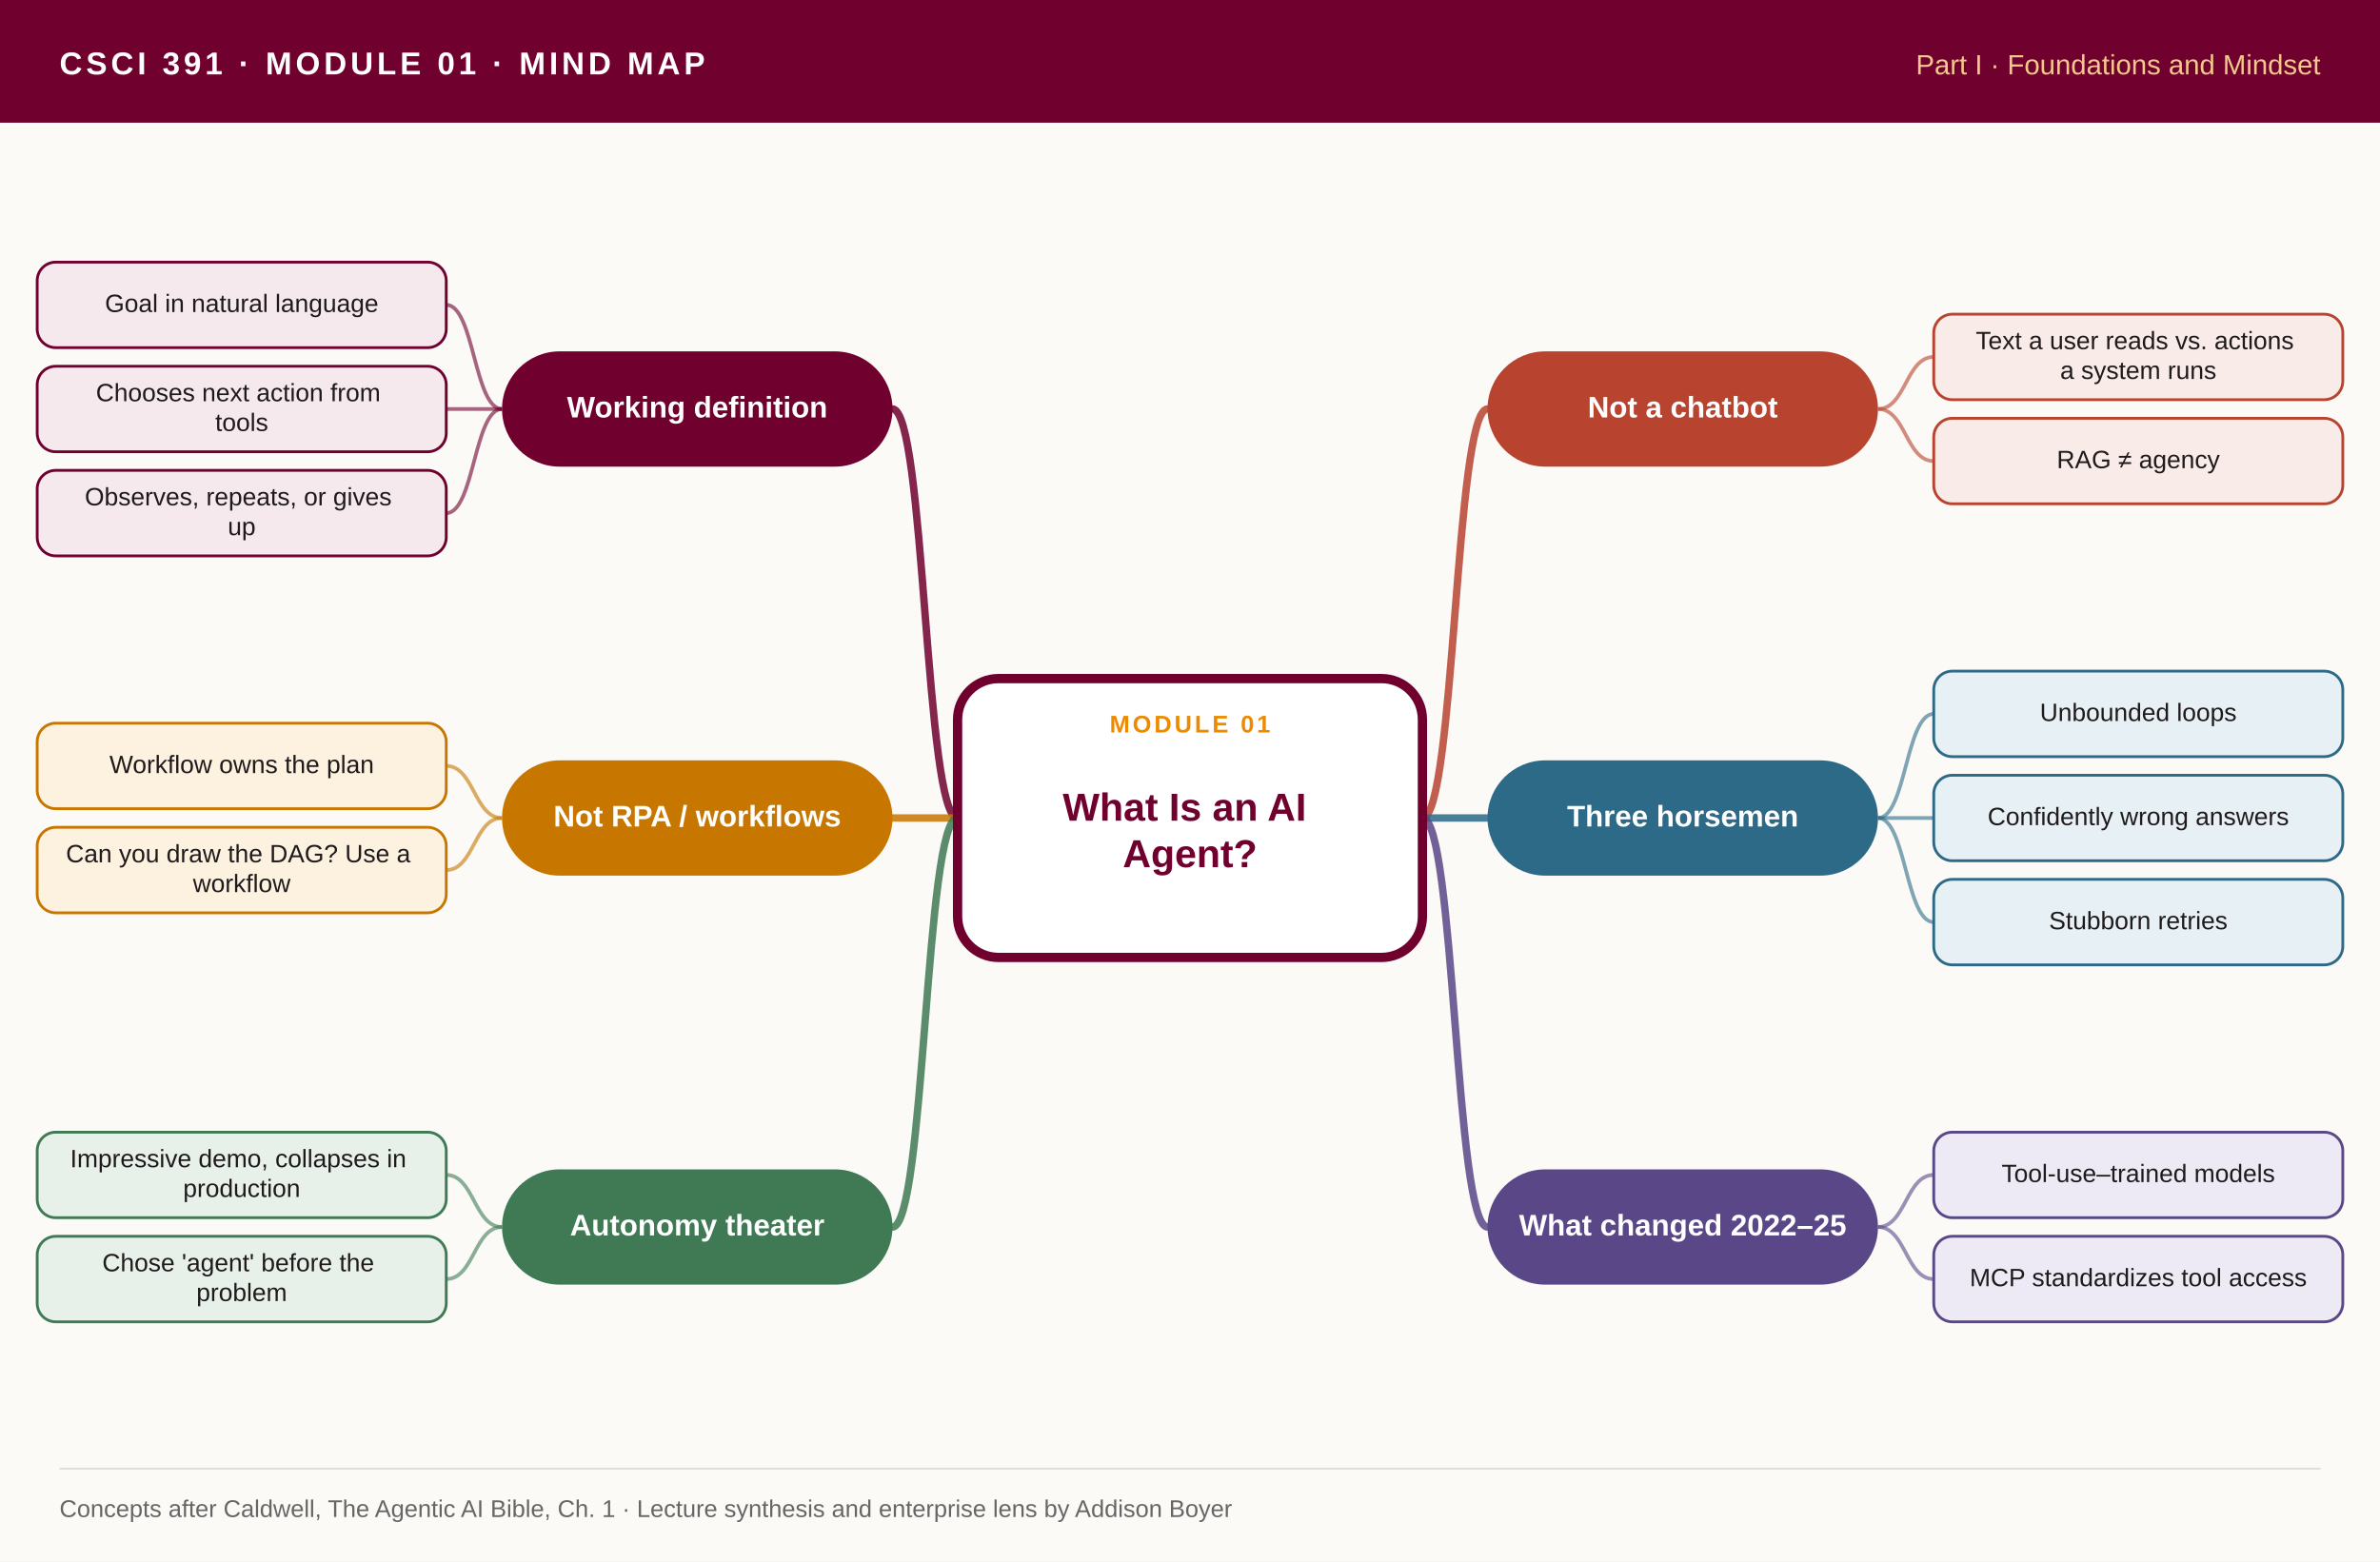
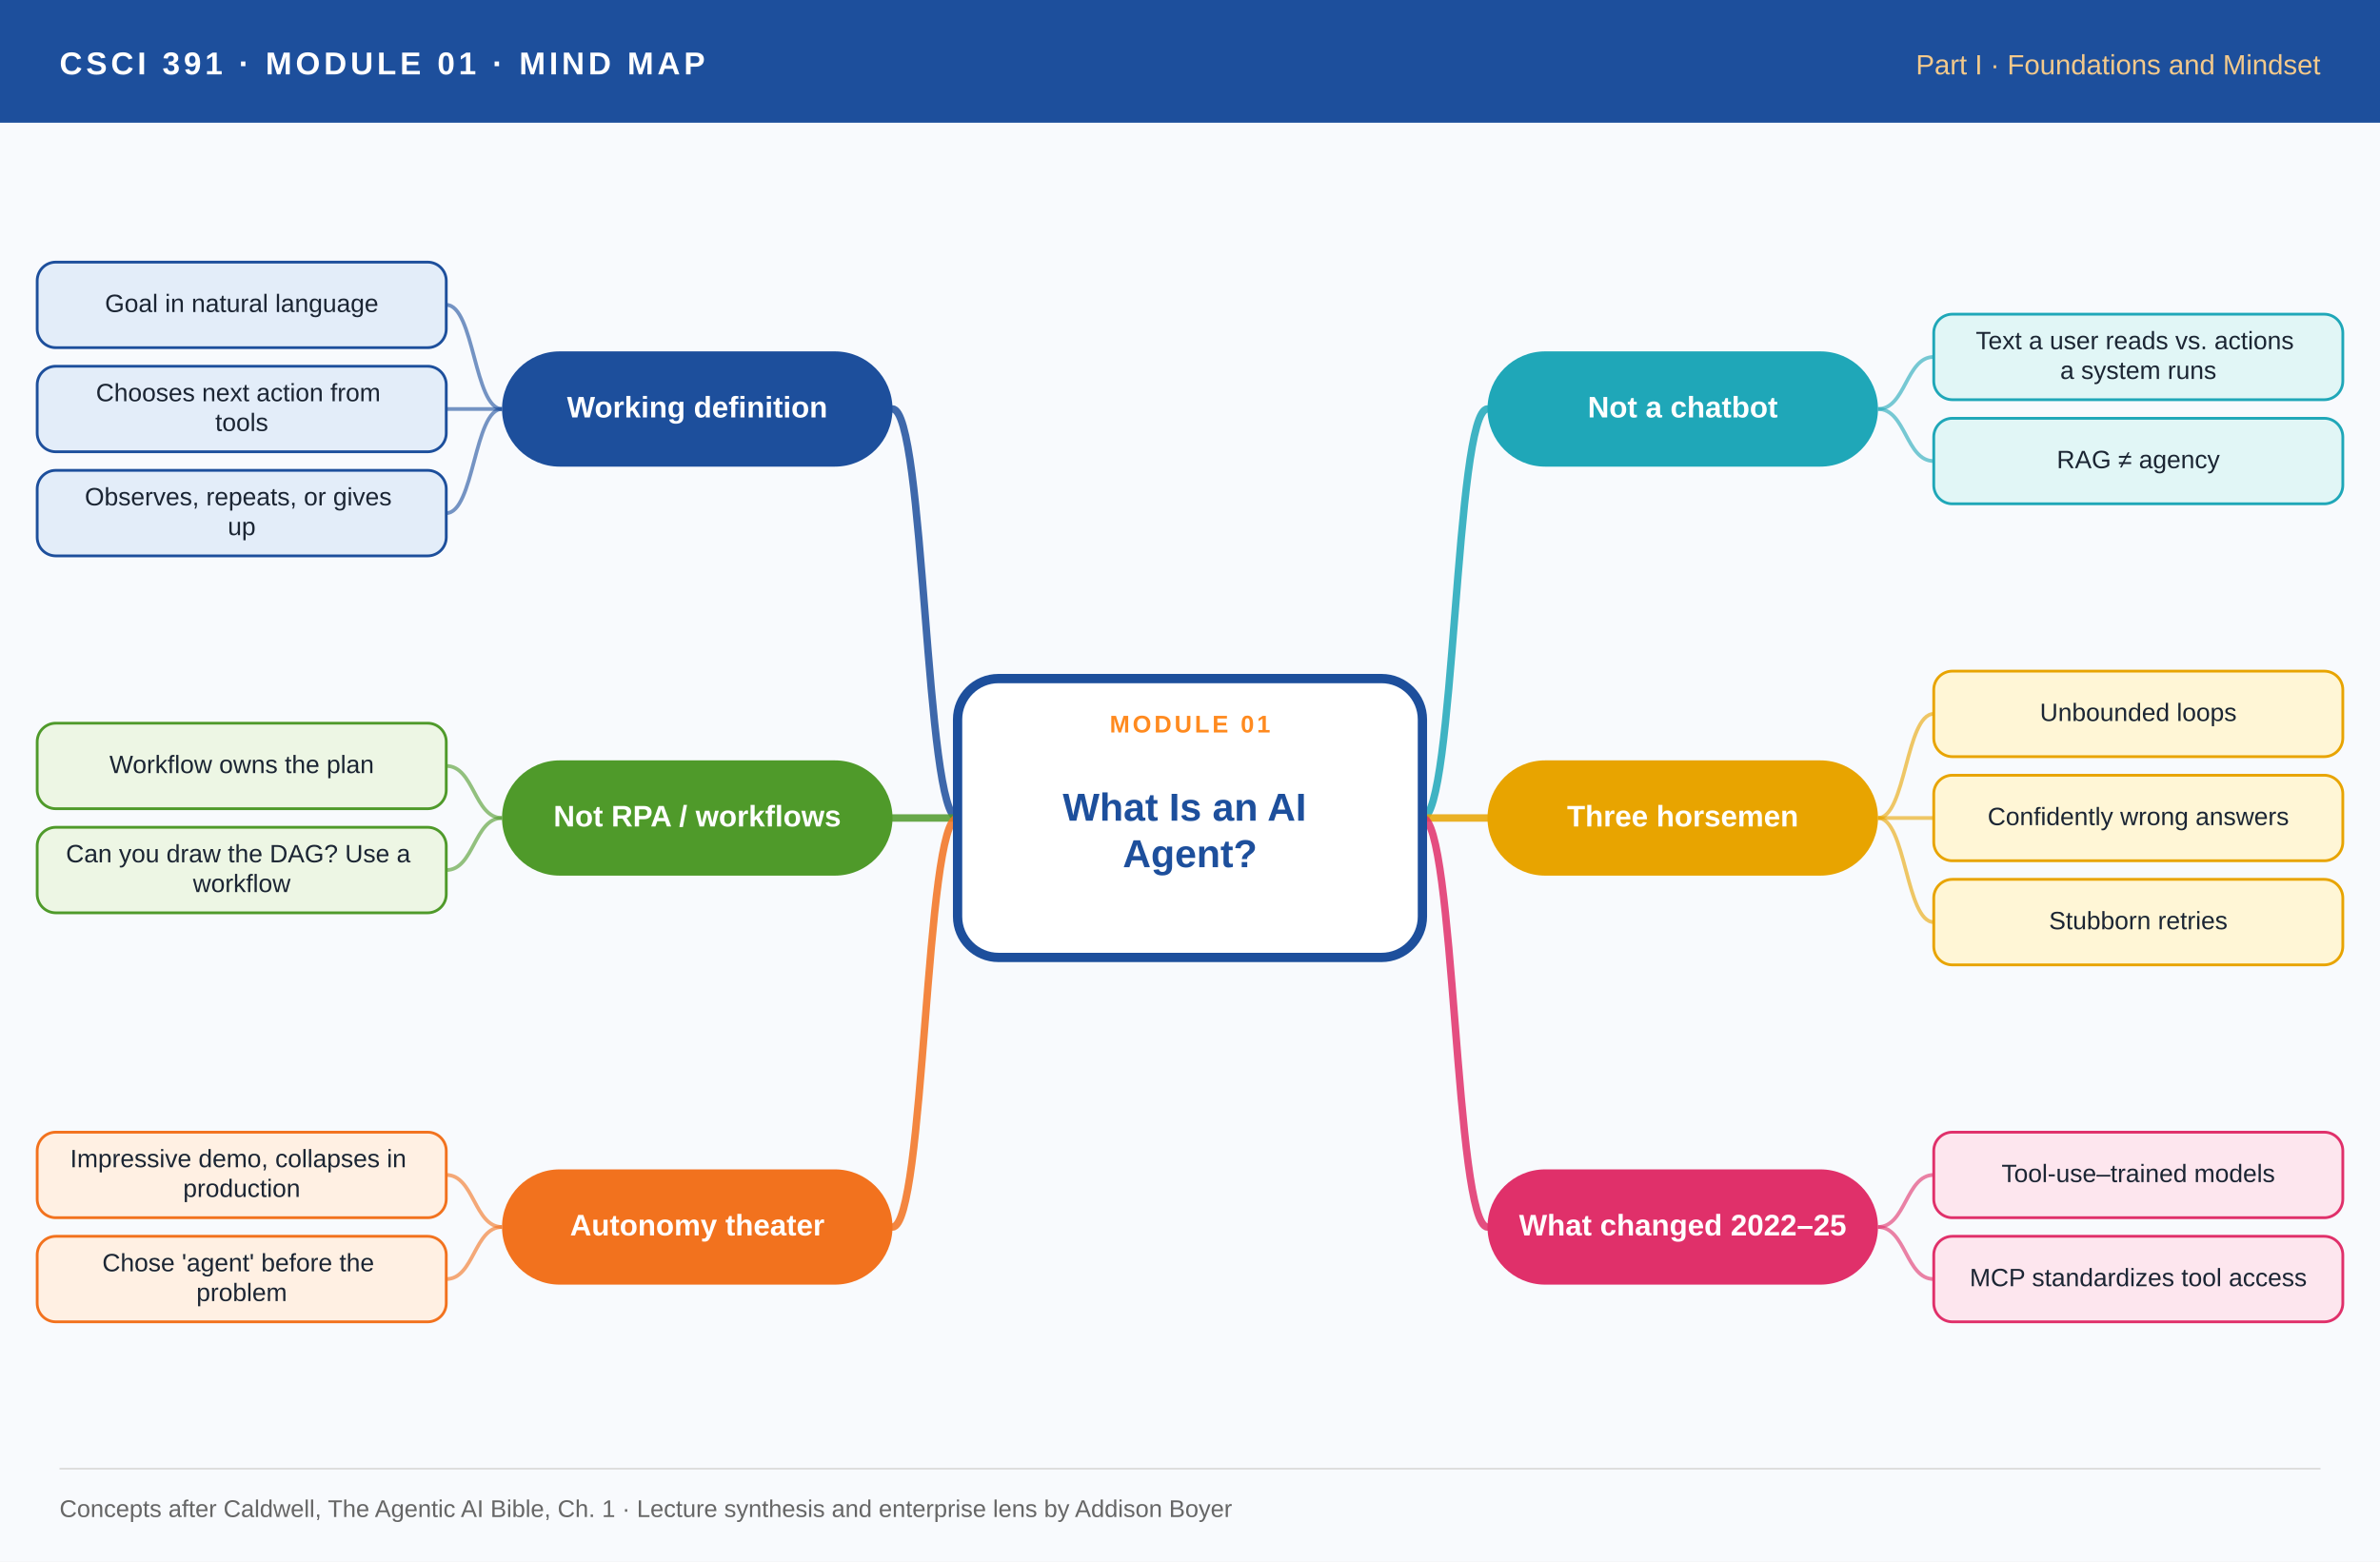
<svg xmlns="http://www.w3.org/2000/svg" viewBox="0 0 1280 840" width="1280" height="840" font-family="'Segoe UI', 'Helvetica Neue', Arial, sans-serif">
-   <rect width="100%" height="100%" fill="#fbfaf7" />
-   <rect width="1280" height="66" fill="#70002e" />
+   <rect width="100%" height="100%" fill="#f8fafd" />
+   <rect width="1280" height="66" fill="#1d4f9c" />
  <text x="32" y="40" fill="#fff" font-size="17" font-weight="700" letter-spacing="2">CSCI 391 · MODULE 01 · MIND MAP</text>
  <text x="1248" y="40" fill="#f3c98b" font-size="15" text-anchor="end">Part I · Foundations and Mindset</text>
-   <path d="M515,440 C497.5,440 497.5,220 480,220" fill="none" stroke="#70002e" stroke-width="4" stroke-linecap="round" opacity=".85" />
-   <path d="M270,220 C255.0,220 255.0,164.0 240,164.0" fill="none" stroke="#70002e" stroke-width="2" opacity=".6" />
-   <path d="M270,220 C255.0,220 255.0,220.0 240,220.0" fill="none" stroke="#70002e" stroke-width="2" opacity=".6" />
-   <path d="M270,220 C255.0,220 255.0,276.0 240,276.0" fill="none" stroke="#70002e" stroke-width="2" opacity=".6" />
-   <path d="M765,440 C782.5,440 782.5,220 800,220" fill="none" stroke="#b8432f" stroke-width="4" stroke-linecap="round" opacity=".85" />
-   <path d="M1010,220 C1025.0,220 1025.0,192.0 1040,192.0" fill="none" stroke="#b8432f" stroke-width="2" opacity=".6" />
-   <path d="M1010,220 C1025.0,220 1025.0,248.0 1040,248.0" fill="none" stroke="#b8432f" stroke-width="2" opacity=".6" />
-   <path d="M515,440 C497.5,440 497.5,440 480,440" fill="none" stroke="#c77700" stroke-width="4" stroke-linecap="round" opacity=".85" />
-   <path d="M270,440 C255.0,440 255.0,412.0 240,412.0" fill="none" stroke="#c77700" stroke-width="2" opacity=".6" />
-   <path d="M270,440 C255.0,440 255.0,468.0 240,468.0" fill="none" stroke="#c77700" stroke-width="2" opacity=".6" />
-   <path d="M765,440 C782.5,440 782.5,440 800,440" fill="none" stroke="#2d6a87" stroke-width="4" stroke-linecap="round" opacity=".85" />
-   <path d="M1010,440 C1025.0,440 1025.0,384.0 1040,384.0" fill="none" stroke="#2d6a87" stroke-width="2" opacity=".6" />
-   <path d="M1010,440 C1025.0,440 1025.0,440.0 1040,440.0" fill="none" stroke="#2d6a87" stroke-width="2" opacity=".6" />
-   <path d="M1010,440 C1025.0,440 1025.0,496.0 1040,496.0" fill="none" stroke="#2d6a87" stroke-width="2" opacity=".6" />
-   <path d="M515,440 C497.5,440 497.5,660 480,660" fill="none" stroke="#3f7a55" stroke-width="4" stroke-linecap="round" opacity=".85" />
-   <path d="M270,660 C255.0,660 255.0,632.0 240,632.0" fill="none" stroke="#3f7a55" stroke-width="2" opacity=".6" />
-   <path d="M270,660 C255.0,660 255.0,688.0 240,688.0" fill="none" stroke="#3f7a55" stroke-width="2" opacity=".6" />
-   <path d="M765,440 C782.5,440 782.5,660 800,660" fill="none" stroke="#5a4787" stroke-width="4" stroke-linecap="round" opacity=".85" />
-   <path d="M1010,660 C1025.0,660 1025.0,632.0 1040,632.0" fill="none" stroke="#5a4787" stroke-width="2" opacity=".6" />
-   <path d="M1010,660 C1025.0,660 1025.0,688.0 1040,688.0" fill="none" stroke="#5a4787" stroke-width="2" opacity=".6" />
-   <rect x="270" y="189" width="210" height="62" rx="31" fill="#70002e" />
+   <path d="M515,440 C497.5,440 497.5,220 480,220" fill="none" stroke="#1d4f9c" stroke-width="4" stroke-linecap="round" opacity=".85" />
+   <path d="M270,220 C255.0,220 255.0,164.0 240,164.0" fill="none" stroke="#1d4f9c" stroke-width="2" opacity=".6" />
+   <path d="M270,220 C255.0,220 255.0,220.0 240,220.0" fill="none" stroke="#1d4f9c" stroke-width="2" opacity=".6" />
+   <path d="M270,220 C255.0,220 255.0,276.0 240,276.0" fill="none" stroke="#1d4f9c" stroke-width="2" opacity=".6" />
+   <path d="M765,440 C782.5,440 782.5,220 800,220" fill="none" stroke="#1fa7b8" stroke-width="4" stroke-linecap="round" opacity=".85" />
+   <path d="M1010,220 C1025.0,220 1025.0,192.0 1040,192.0" fill="none" stroke="#1fa7b8" stroke-width="2" opacity=".6" />
+   <path d="M1010,220 C1025.0,220 1025.0,248.0 1040,248.0" fill="none" stroke="#1fa7b8" stroke-width="2" opacity=".6" />
+   <path d="M515,440 C497.5,440 497.5,440 480,440" fill="none" stroke="#4f9a2a" stroke-width="4" stroke-linecap="round" opacity=".85" />
+   <path d="M270,440 C255.0,440 255.0,412.0 240,412.0" fill="none" stroke="#4f9a2a" stroke-width="2" opacity=".6" />
+   <path d="M270,440 C255.0,440 255.0,468.0 240,468.0" fill="none" stroke="#4f9a2a" stroke-width="2" opacity=".6" />
+   <path d="M765,440 C782.5,440 782.5,440 800,440" fill="none" stroke="#e8a400" stroke-width="4" stroke-linecap="round" opacity=".85" />
+   <path d="M1010,440 C1025.0,440 1025.0,384.0 1040,384.0" fill="none" stroke="#e8a400" stroke-width="2" opacity=".6" />
+   <path d="M1010,440 C1025.0,440 1025.0,440.0 1040,440.0" fill="none" stroke="#e8a400" stroke-width="2" opacity=".6" />
+   <path d="M1010,440 C1025.0,440 1025.0,496.0 1040,496.0" fill="none" stroke="#e8a400" stroke-width="2" opacity=".6" />
+   <path d="M515,440 C497.5,440 497.5,660 480,660" fill="none" stroke="#f2721e" stroke-width="4" stroke-linecap="round" opacity=".85" />
+   <path d="M270,660 C255.0,660 255.0,632.0 240,632.0" fill="none" stroke="#f2721e" stroke-width="2" opacity=".6" />
+   <path d="M270,660 C255.0,660 255.0,688.0 240,688.0" fill="none" stroke="#f2721e" stroke-width="2" opacity=".6" />
+   <path d="M765,440 C782.5,440 782.5,660 800,660" fill="none" stroke="#e0306a" stroke-width="4" stroke-linecap="round" opacity=".85" />
+   <path d="M1010,660 C1025.0,660 1025.0,632.0 1040,632.0" fill="none" stroke="#e0306a" stroke-width="2" opacity=".6" />
+   <path d="M1010,660 C1025.0,660 1025.0,688.0 1040,688.0" fill="none" stroke="#e0306a" stroke-width="2" opacity=".6" />
+   <rect x="270" y="189" width="210" height="62" rx="31" fill="#1d4f9c" />
  <text text-anchor="middle" dominant-baseline="middle" fill="#fff" font-size="16" font-weight="700">
    <tspan x="375" y="220.0">Working definition</tspan>
  </text>
-   <rect x="20" y="141.0" width="220" height="46" rx="10" fill="#f6e9ee" stroke="#70002e" stroke-width="1.5" />
-   <text text-anchor="middle" dominant-baseline="middle" fill="#1f1a1c" font-size="13.5">
+   <rect x="20" y="141.0" width="220" height="46" rx="10" fill="#e3edf9" stroke="#1d4f9c" stroke-width="1.5" />
+   <text text-anchor="middle" dominant-baseline="middle" fill="#1b2533" font-size="13.5">
    <tspan x="130" y="164.0">Goal in natural language</tspan>
  </text>
-   <rect x="20" y="197.0" width="220" height="46" rx="10" fill="#f6e9ee" stroke="#70002e" stroke-width="1.5" />
-   <text text-anchor="middle" dominant-baseline="middle" fill="#1f1a1c" font-size="13.5">
+   <rect x="20" y="197.0" width="220" height="46" rx="10" fill="#e3edf9" stroke="#1d4f9c" stroke-width="1.5" />
+   <text text-anchor="middle" dominant-baseline="middle" fill="#1b2533" font-size="13.5">
    <tspan x="130" y="212.0">Chooses next action from</tspan>
    <tspan x="130" y="228.0">tools</tspan>
  </text>
-   <rect x="20" y="253.0" width="220" height="46" rx="10" fill="#f6e9ee" stroke="#70002e" stroke-width="1.5" />
-   <text text-anchor="middle" dominant-baseline="middle" fill="#1f1a1c" font-size="13.5">
+   <rect x="20" y="253.0" width="220" height="46" rx="10" fill="#e3edf9" stroke="#1d4f9c" stroke-width="1.5" />
+   <text text-anchor="middle" dominant-baseline="middle" fill="#1b2533" font-size="13.5">
    <tspan x="130" y="268.0">Observes, repeats, or gives</tspan>
    <tspan x="130" y="284.0">up</tspan>
  </text>
-   <rect x="800" y="189" width="210" height="62" rx="31" fill="#b8432f" />
+   <rect x="800" y="189" width="210" height="62" rx="31" fill="#1fa7b8" />
  <text text-anchor="middle" dominant-baseline="middle" fill="#fff" font-size="16" font-weight="700">
    <tspan x="905" y="220.0">Not a chatbot</tspan>
  </text>
-   <rect x="1040" y="169.0" width="220" height="46" rx="10" fill="#f9ebe7" stroke="#b8432f" stroke-width="1.5" />
-   <text text-anchor="middle" dominant-baseline="middle" fill="#1f1a1c" font-size="13.5">
+   <rect x="1040" y="169.0" width="220" height="46" rx="10" fill="#e1f6f6" stroke="#1fa7b8" stroke-width="1.5" />
+   <text text-anchor="middle" dominant-baseline="middle" fill="#1b2533" font-size="13.5">
    <tspan x="1150" y="184.0">Text a user reads vs. actions</tspan>
    <tspan x="1150" y="200.0">a system runs</tspan>
  </text>
-   <rect x="1040" y="225.0" width="220" height="46" rx="10" fill="#f9ebe7" stroke="#b8432f" stroke-width="1.5" />
-   <text text-anchor="middle" dominant-baseline="middle" fill="#1f1a1c" font-size="13.5">
+   <rect x="1040" y="225.0" width="220" height="46" rx="10" fill="#e1f6f6" stroke="#1fa7b8" stroke-width="1.5" />
+   <text text-anchor="middle" dominant-baseline="middle" fill="#1b2533" font-size="13.5">
    <tspan x="1150" y="248.0">RAG ≠ agency</tspan>
  </text>
-   <rect x="270" y="409" width="210" height="62" rx="31" fill="#c77700" />
+   <rect x="270" y="409" width="210" height="62" rx="31" fill="#4f9a2a" />
  <text text-anchor="middle" dominant-baseline="middle" fill="#fff" font-size="16" font-weight="700">
    <tspan x="375" y="440.0">Not RPA / workflows</tspan>
  </text>
-   <rect x="20" y="389.0" width="220" height="46" rx="10" fill="#fdf1df" stroke="#c77700" stroke-width="1.5" />
-   <text text-anchor="middle" dominant-baseline="middle" fill="#1f1a1c" font-size="13.5">
+   <rect x="20" y="389.0" width="220" height="46" rx="10" fill="#edf6e4" stroke="#4f9a2a" stroke-width="1.5" />
+   <text text-anchor="middle" dominant-baseline="middle" fill="#1b2533" font-size="13.5">
    <tspan x="130" y="412.0">Workflow owns the plan</tspan>
  </text>
-   <rect x="20" y="445.0" width="220" height="46" rx="10" fill="#fdf1df" stroke="#c77700" stroke-width="1.5" />
-   <text text-anchor="middle" dominant-baseline="middle" fill="#1f1a1c" font-size="13.5">
+   <rect x="20" y="445.0" width="220" height="46" rx="10" fill="#edf6e4" stroke="#4f9a2a" stroke-width="1.5" />
+   <text text-anchor="middle" dominant-baseline="middle" fill="#1b2533" font-size="13.5">
    <tspan x="130" y="460.0">Can you draw the DAG? Use a</tspan>
    <tspan x="130" y="476.0">workflow</tspan>
  </text>
-   <rect x="800" y="409" width="210" height="62" rx="31" fill="#2d6a87" />
+   <rect x="800" y="409" width="210" height="62" rx="31" fill="#e8a400" />
  <text text-anchor="middle" dominant-baseline="middle" fill="#fff" font-size="16" font-weight="700">
    <tspan x="905" y="440.0">Three horsemen</tspan>
  </text>
-   <rect x="1040" y="361.0" width="220" height="46" rx="10" fill="#e6f0f5" stroke="#2d6a87" stroke-width="1.5" />
-   <text text-anchor="middle" dominant-baseline="middle" fill="#1f1a1c" font-size="13.5">
+   <rect x="1040" y="361.0" width="220" height="46" rx="10" fill="#fff6d6" stroke="#e8a400" stroke-width="1.5" />
+   <text text-anchor="middle" dominant-baseline="middle" fill="#1b2533" font-size="13.5">
    <tspan x="1150" y="384.0">Unbounded loops</tspan>
  </text>
-   <rect x="1040" y="417.0" width="220" height="46" rx="10" fill="#e6f0f5" stroke="#2d6a87" stroke-width="1.5" />
-   <text text-anchor="middle" dominant-baseline="middle" fill="#1f1a1c" font-size="13.5">
+   <rect x="1040" y="417.0" width="220" height="46" rx="10" fill="#fff6d6" stroke="#e8a400" stroke-width="1.5" />
+   <text text-anchor="middle" dominant-baseline="middle" fill="#1b2533" font-size="13.5">
    <tspan x="1150" y="440.0">Confidently wrong answers</tspan>
  </text>
-   <rect x="1040" y="473.0" width="220" height="46" rx="10" fill="#e6f0f5" stroke="#2d6a87" stroke-width="1.5" />
-   <text text-anchor="middle" dominant-baseline="middle" fill="#1f1a1c" font-size="13.5">
+   <rect x="1040" y="473.0" width="220" height="46" rx="10" fill="#fff6d6" stroke="#e8a400" stroke-width="1.5" />
+   <text text-anchor="middle" dominant-baseline="middle" fill="#1b2533" font-size="13.5">
    <tspan x="1150" y="496.0">Stubborn retries</tspan>
  </text>
-   <rect x="270" y="629" width="210" height="62" rx="31" fill="#3f7a55" />
+   <rect x="270" y="629" width="210" height="62" rx="31" fill="#f2721e" />
  <text text-anchor="middle" dominant-baseline="middle" fill="#fff" font-size="16" font-weight="700">
    <tspan x="375" y="660.0">Autonomy theater</tspan>
  </text>
-   <rect x="20" y="609.0" width="220" height="46" rx="10" fill="#e7f1ea" stroke="#3f7a55" stroke-width="1.5" />
-   <text text-anchor="middle" dominant-baseline="middle" fill="#1f1a1c" font-size="13.5">
+   <rect x="20" y="609.0" width="220" height="46" rx="10" fill="#fff0e3" stroke="#f2721e" stroke-width="1.5" />
+   <text text-anchor="middle" dominant-baseline="middle" fill="#1b2533" font-size="13.5">
    <tspan x="130" y="624.0">Impressive demo, collapses in</tspan>
    <tspan x="130" y="640.0">production</tspan>
  </text>
-   <rect x="20" y="665.0" width="220" height="46" rx="10" fill="#e7f1ea" stroke="#3f7a55" stroke-width="1.5" />
-   <text text-anchor="middle" dominant-baseline="middle" fill="#1f1a1c" font-size="13.5">
+   <rect x="20" y="665.0" width="220" height="46" rx="10" fill="#fff0e3" stroke="#f2721e" stroke-width="1.5" />
+   <text text-anchor="middle" dominant-baseline="middle" fill="#1b2533" font-size="13.5">
    <tspan x="130" y="680.0">Chose 'agent' before the</tspan>
    <tspan x="130" y="696.0">problem</tspan>
  </text>
-   <rect x="800" y="629" width="210" height="62" rx="31" fill="#5a4787" />
+   <rect x="800" y="629" width="210" height="62" rx="31" fill="#e0306a" />
  <text text-anchor="middle" dominant-baseline="middle" fill="#fff" font-size="16" font-weight="700">
    <tspan x="905" y="660.0">What changed 2022–25</tspan>
  </text>
-   <rect x="1040" y="609.0" width="220" height="46" rx="10" fill="#eeeaf5" stroke="#5a4787" stroke-width="1.5" />
-   <text text-anchor="middle" dominant-baseline="middle" fill="#1f1a1c" font-size="13.5">
+   <rect x="1040" y="609.0" width="220" height="46" rx="10" fill="#fde6ee" stroke="#e0306a" stroke-width="1.5" />
+   <text text-anchor="middle" dominant-baseline="middle" fill="#1b2533" font-size="13.5">
    <tspan x="1150" y="632.0">Tool-use–trained models</tspan>
  </text>
-   <rect x="1040" y="665.0" width="220" height="46" rx="10" fill="#eeeaf5" stroke="#5a4787" stroke-width="1.5" />
-   <text text-anchor="middle" dominant-baseline="middle" fill="#1f1a1c" font-size="13.5">
+   <rect x="1040" y="665.0" width="220" height="46" rx="10" fill="#fde6ee" stroke="#e0306a" stroke-width="1.5" />
+   <text text-anchor="middle" dominant-baseline="middle" fill="#1b2533" font-size="13.5">
    <tspan x="1150" y="688.0">MCP standardizes tool access</tspan>
  </text>
-   <rect x="515" y="365" width="250" height="150" rx="22" fill="#fff" stroke="#70002e" stroke-width="5" />
-   <text x="640" y="394" text-anchor="middle" fill="#ED8B00" font-size="13" font-weight="700" letter-spacing="1.5">MODULE 01</text>
-   <text text-anchor="middle" dominant-baseline="middle" fill="#70002e" font-size="21" font-weight="800">
+   <rect x="515" y="365" width="250" height="150" rx="22" fill="#fff" stroke="#1d4f9c" stroke-width="5" />
+   <text x="640" y="394" text-anchor="middle" fill="#ff8a1f" font-size="13" font-weight="700" letter-spacing="1.5">MODULE 01</text>
+   <text text-anchor="middle" dominant-baseline="middle" fill="#1d4f9c" font-size="21" font-weight="800">
    <tspan x="640" y="435.5">What Is an AI</tspan>
    <tspan x="640" y="460.5">Agent?</tspan>
  </text>
  <line x1="32" y1="790" x2="1248" y2="790" stroke="#ddd" />
  <text x="32" y="816" fill="#666" font-size="13">Concepts after Caldwell, The Agentic AI Bible, Ch. 1 · Lecture synthesis and enterprise lens by Addison Boyer</text>
</svg>
